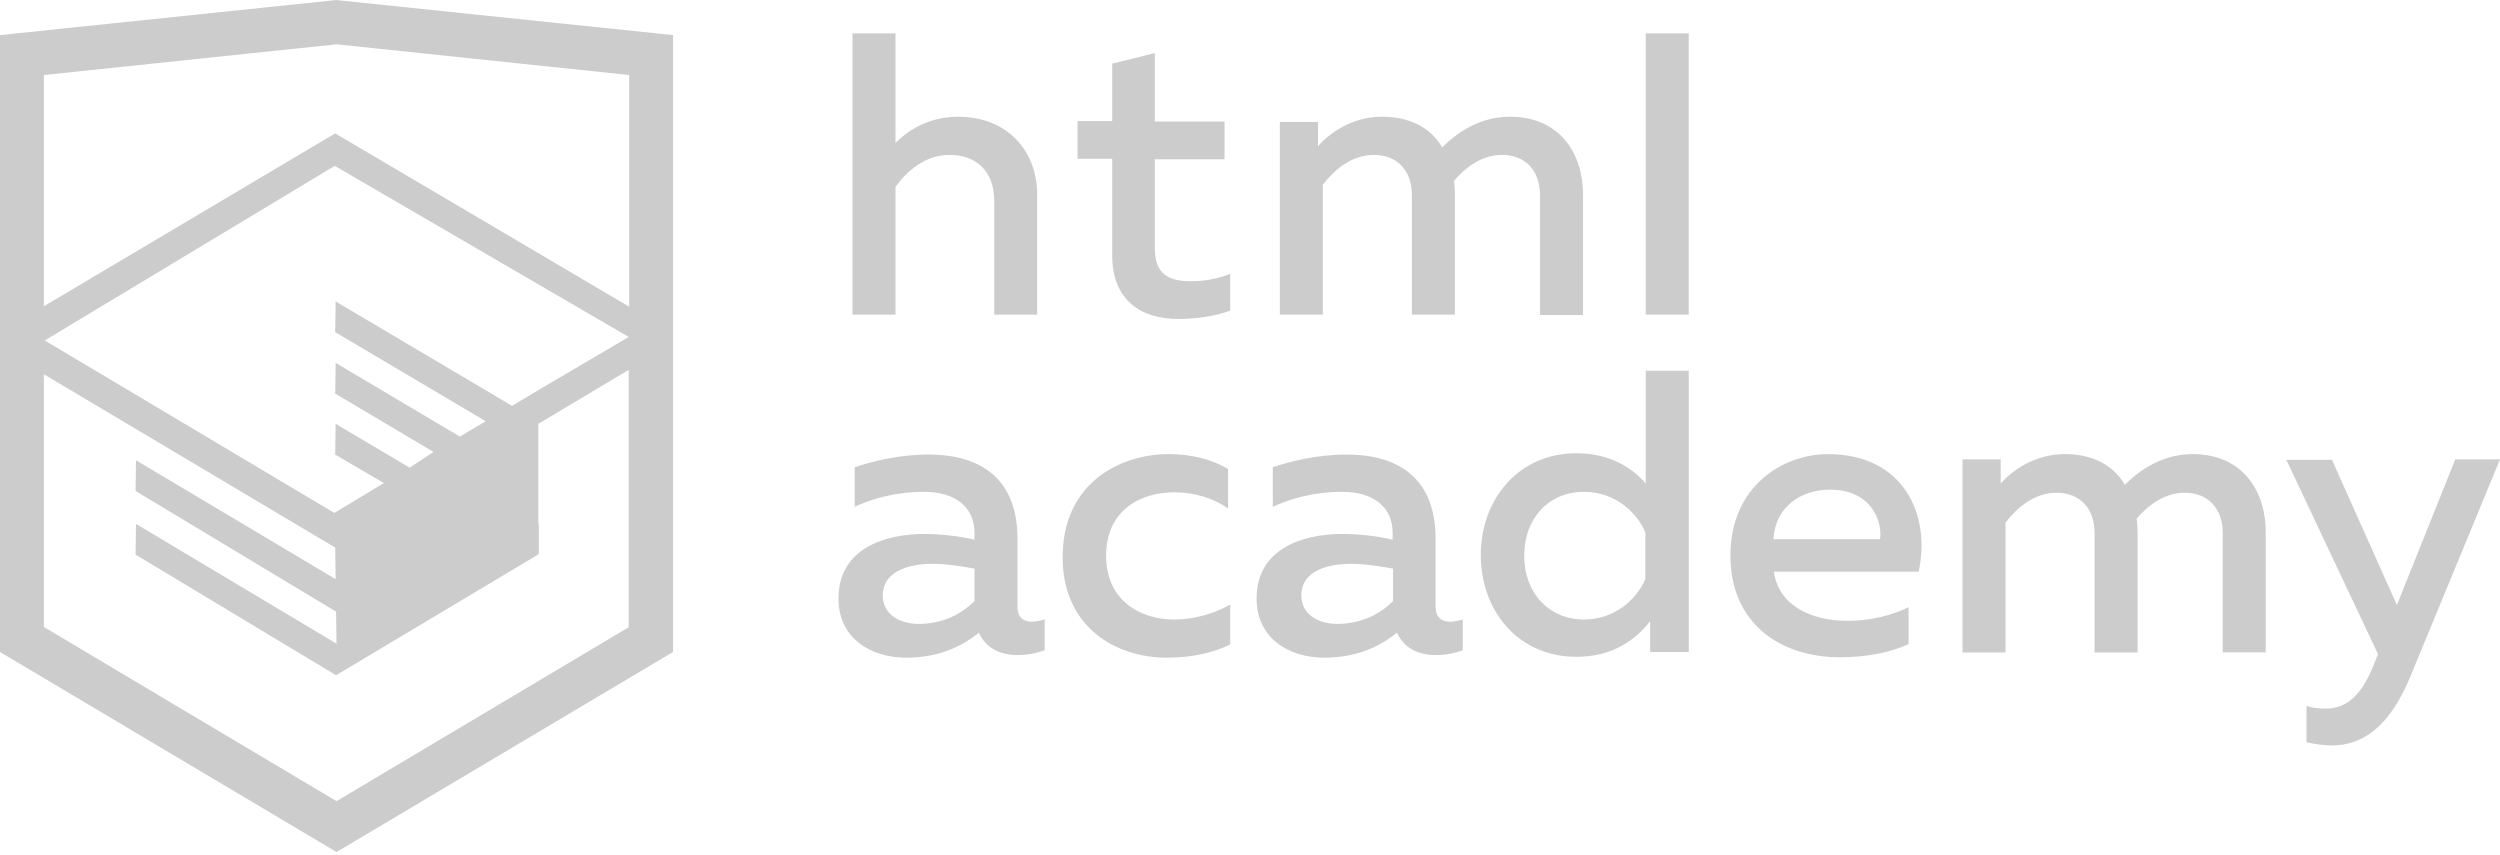
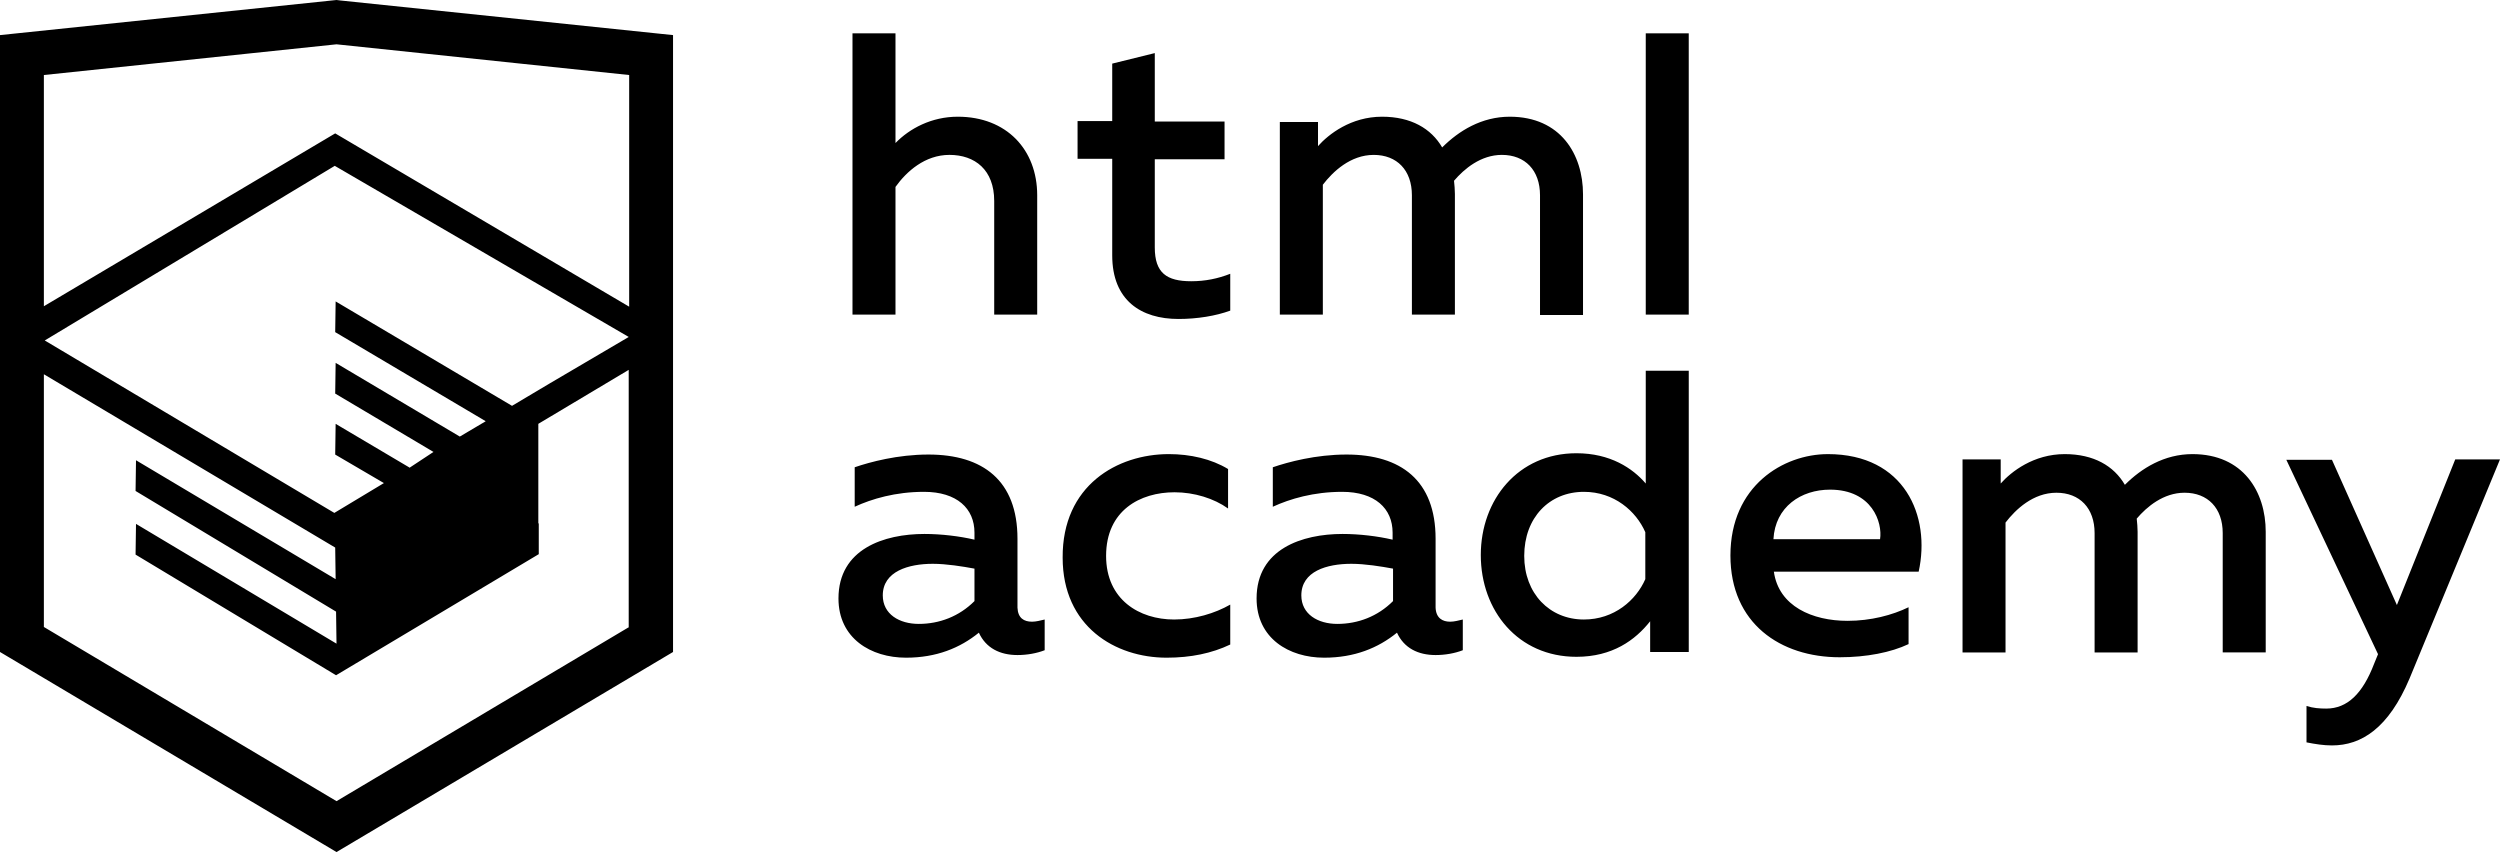
- <svg xmlns="http://www.w3.org/2000/svg" width="199" height="68" fill="none">
-   <g opacity=".2" fill="#000">
+ <svg xmlns="http://www.w3.org/2000/svg" width="199" height="68">
+   <g fill="#000">
    <path d="M82.143 49.488c.349 0 .699-.105 1.013-.175v2.445c-.629.244-1.397.384-2.165.384-1.397 0-2.515-.559-3.073-1.781-1.502 1.222-3.388 1.991-5.798 1.991-2.794 0-5.378-1.537-5.378-4.715 0-3.946 3.632-5.134 6.845-5.134 1.327 0 2.794.175 3.981.454v-.559c0-1.921-1.397-3.248-4.016-3.248-2.27 0-4.156.559-5.518 1.187v-3.143c1.222-.419 3.423-1.013 5.867-1.013 4.331 0 7.09 2.061 7.09 6.705v5.483c.035.838.524 1.118 1.153 1.118zm-11.874-2.095c0 1.502 1.327 2.27 2.864 2.27 1.641 0 3.213-.594 4.435-1.816v-2.584c-.943-.175-2.235-.384-3.318-.384-1.921 0-3.981.594-3.981 2.515zM93.039 36.147c1.711 0 3.388.384 4.715 1.187v3.143c-1.117-.803-2.689-1.292-4.261-1.292-2.724 0-5.448 1.432-5.448 5.064 0 3.493 2.654 5.064 5.413 5.064 1.641 0 3.248-.489 4.47-1.187v3.178c-1.467.699-3.143 1.048-5.064 1.048-4.086 0-8.277-2.48-8.277-7.963-.035-5.763 4.366-8.242 8.452-8.242zM115.426 49.488c.349 0 .698-.105 1.013-.175v2.445c-.629.244-1.397.384-2.166.384-1.397 0-2.514-.559-3.073-1.781-1.502 1.222-3.388 1.991-5.798 1.991-2.794 0-5.378-1.537-5.378-4.715 0-3.946 3.632-5.134 6.845-5.134 1.327 0 2.794.175 3.982.454v-.559c0-1.921-1.397-3.248-4.017-3.248-2.27 0-4.156.559-5.518 1.187v-3.143c1.223-.419 3.423-1.013 5.868-1.013 4.33 0 7.089 2.061 7.089 6.705v5.483c.035.838.559 1.118 1.153 1.118zm-11.84-2.095c0 1.502 1.327 2.27 2.864 2.27 1.642 0 3.213-.594 4.436-1.816v-2.584c-.943-.175-2.236-.384-3.318-.384-1.956 0-3.982.594-3.982 2.515zM134.425 29.511v22.387h-3.073v-2.445c-1.188 1.502-3.004 2.829-5.868 2.829-4.645 0-7.613-3.667-7.613-8.102 0-4.401 2.968-8.102 7.613-8.102 2.689 0 4.471 1.188 5.518 2.41v-8.976h3.423zm-8.347 9.639c-2.759 0-4.75 2.061-4.75 5.099 0 3.003 2.026 5.064 4.75 5.064 2.41 0 4.156-1.537 4.889-3.213v-3.737c-.733-1.676-2.479-3.213-4.889-3.213zM145.496 36.147c6.112 0 8.207 4.924 7.229 9.36H141.2c.384 2.759 3.073 3.912 5.867 3.912 1.851 0 3.563-.454 4.855-1.083v2.934c-1.397.663-3.353 1.048-5.483 1.048-4.715 0-8.697-2.689-8.697-8.102 0-5.553 4.226-8.068 7.754-8.068zm.174 2.829c-2.305 0-4.365 1.362-4.505 3.946h8.487c.209-1.327-.629-3.946-3.982-3.946zM156.218 51.898V36.566h3.038v1.921c.838-.943 2.619-2.34 5.099-2.34 2.305 0 3.912.943 4.785 2.445 1.327-1.327 3.143-2.445 5.378-2.445 4.051 0 5.833 3.003 5.833 6.182v9.604h-3.423v-9.499c0-1.991-1.188-3.213-3.039-3.213-1.676 0-3.003 1.118-3.806 2.061.035.349.07.698.07 1.048v9.604h-3.423v-9.499c0-1.991-1.187-3.213-3.038-3.213-1.851 0-3.248 1.327-4.052 2.375v10.338h-3.422v-.035zM195.438 36.566H199l-7.194 17.427c-1.677 3.981-3.842 5.343-6.182 5.343-.663 0-1.327-.105-2.026-.244v-2.899c.524.175 1.048.21 1.572.21 1.676 0 2.899-1.188 3.807-3.562l.314-.768-7.299-15.472h3.632l5.169 11.56 4.645-11.595zM71.281 2.654v8.731c1.118-1.153 2.864-2.095 4.959-2.095 3.877 0 6.321 2.619 6.321 6.252v9.499H79.139v-9.045c0-2.48-1.537-3.667-3.562-3.667-1.956 0-3.423 1.327-4.296 2.55v10.163h-3.423V2.654h3.423zM91.921 4.226v5.448h5.553v3.004h-5.553v7.02c0 2.026.943 2.689 2.899 2.689 1.118 0 2.13-.209 3.108-.594v2.934c-1.153.419-2.619.663-4.121.663-2.969 0-5.274-1.467-5.274-5.064v-7.683h-2.759V9.639h2.759V5.064l3.388-.838zM101.875 25.041V9.709h3.038v1.921c.839-.943 2.62-2.34 5.099-2.34 2.305 0 3.912.943 4.785 2.445 1.327-1.327 3.143-2.445 5.378-2.445 4.052 0 5.833 3.003 5.833 6.182v9.604h-3.423v-9.534c0-1.991-1.187-3.213-3.038-3.213-1.677 0-3.004 1.117-3.807 2.061.035.349.07.699.07 1.048v9.604h-3.423v-9.499c0-1.991-1.187-3.213-3.038-3.213-1.851 0-3.248 1.327-4.051 2.375v10.338h-3.423zM134.424 2.654h-3.422v22.387h3.422V2.654zM27.067.035L26.787 0 0 2.794V51.898l26.787 15.925 26.787-15.925V2.794L27.067.035zM50.082 49.907l-23.295 13.865-23.295-13.865V29.791L26.682 43.586l.035 2.515-15.891-9.465-.035 2.445 15.96 9.604.035 2.55-15.96-9.534-.035 2.445 15.96 9.604 16.135-9.639V41.665h-.035v-7.928l7.194-4.296v20.466h.035zm-.035-23.085l-6.356 3.737-2.934 1.746-14.04-8.312-.035 2.445 11.979 7.09-.105.07-.244.14-1.711 1.013-9.884-5.867-.035 2.445 7.823 4.645-1.851 1.222-.035.035-5.902-3.493-.035 2.445 3.877 2.27-3.946 2.375L3.562 27.101l23.085-13.9L50.047 26.822zm.035-2.41L26.682 10.617 3.492 24.377V5.972L26.787 3.527 50.082 5.972v18.44z" />
  </g>
</svg>
